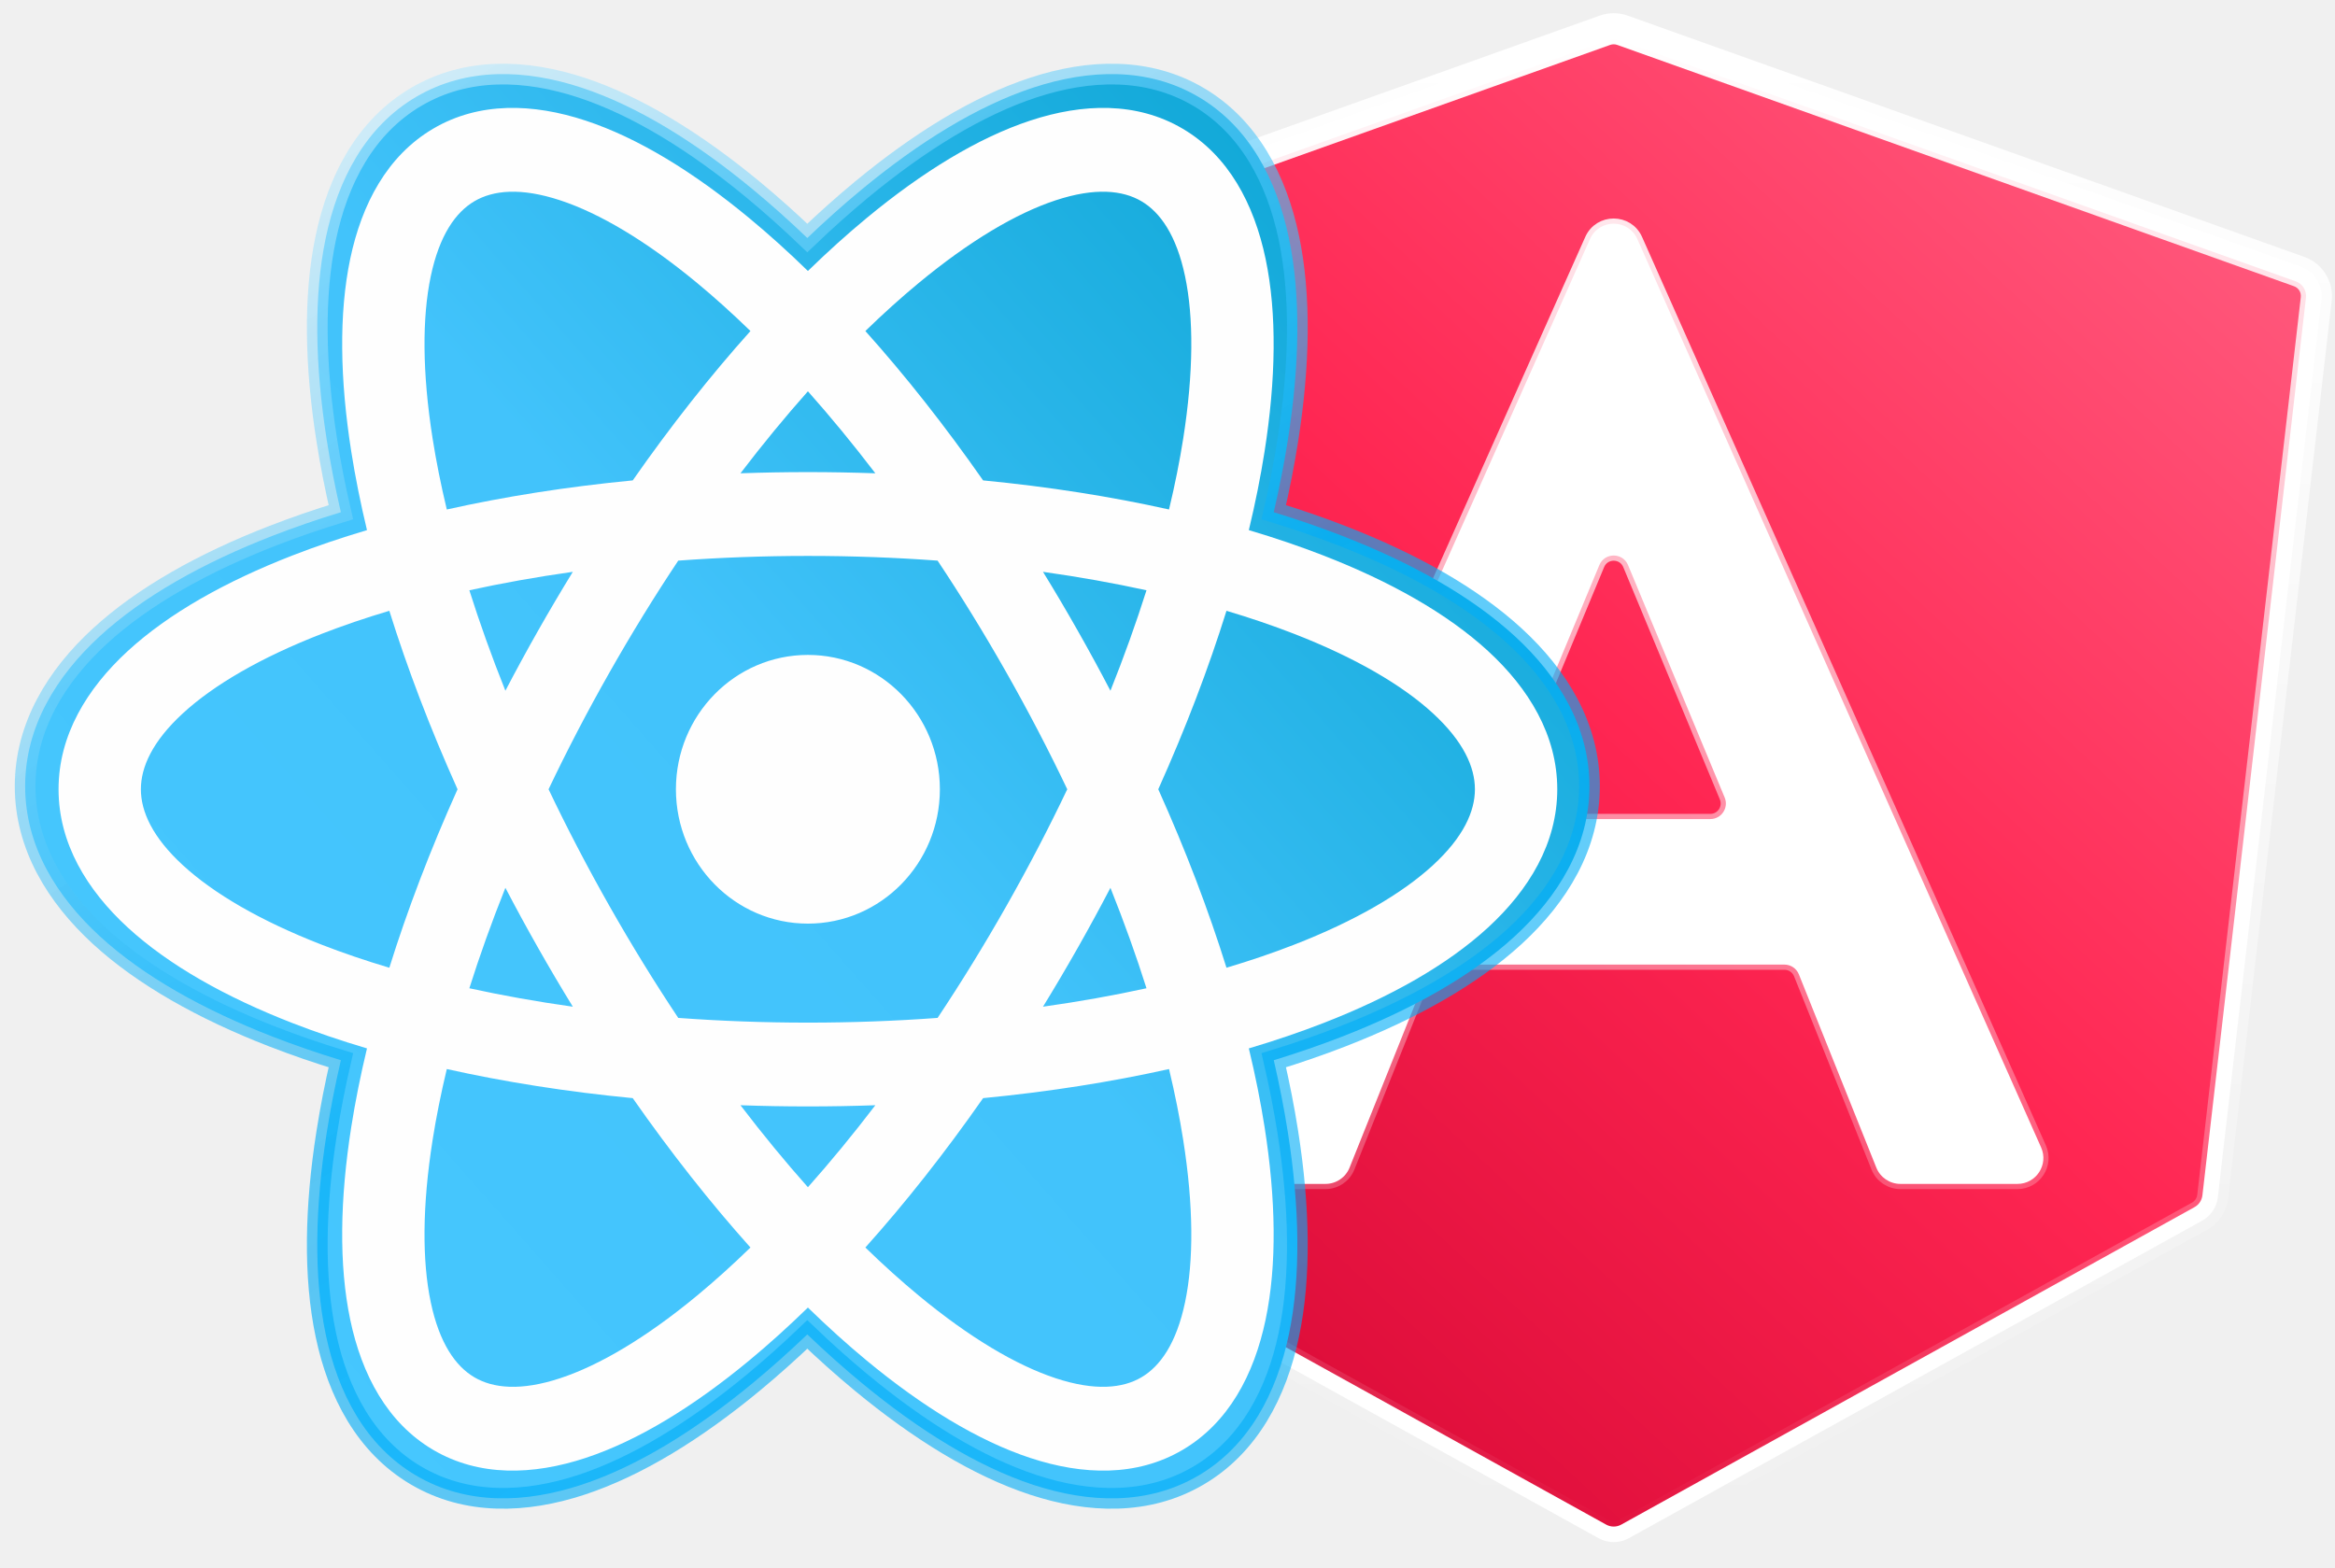
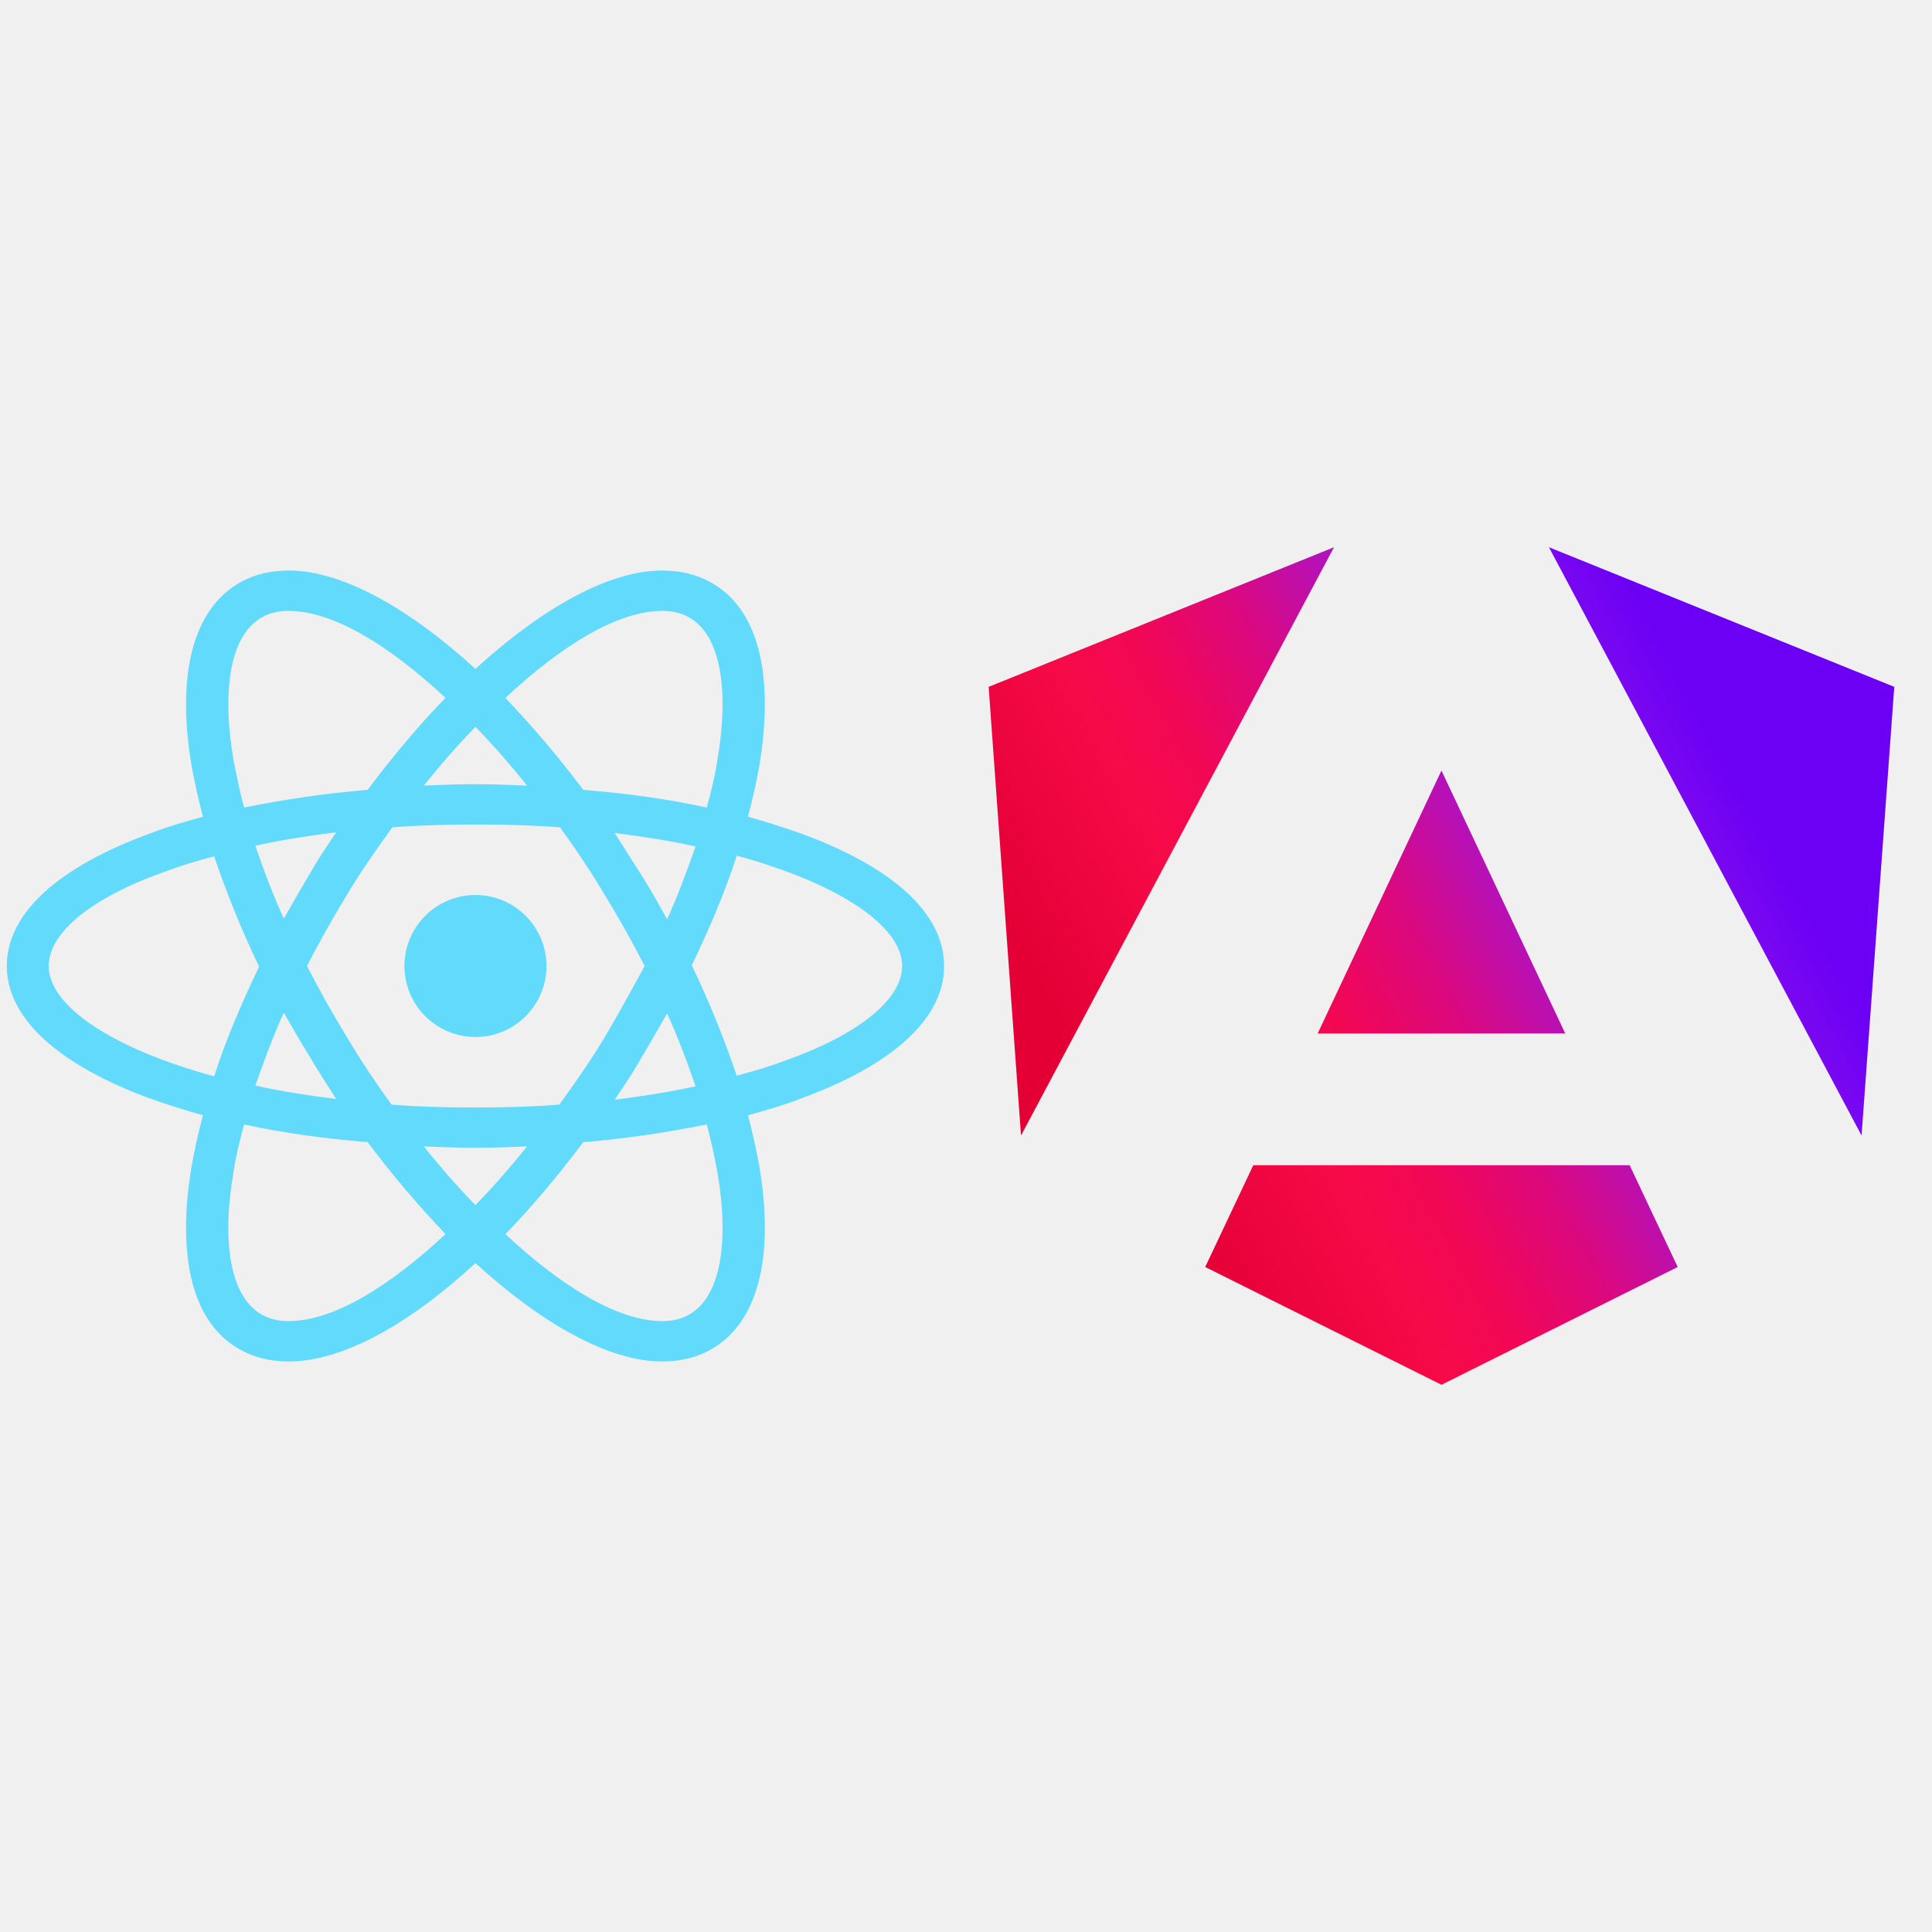
- <svg xmlns="http://www.w3.org/2000/svg" width="143" height="96" viewBox="0 0 143 96" fill="none">
-   <path d="M98.186 1.554L56.737 16.335C55.903 16.633 55.383 17.467 55.485 18.347L61.827 73.322C61.897 73.933 62.258 74.472 62.796 74.77L97.903 94.215C98.477 94.532 99.175 94.532 99.749 94.215L134.856 74.77C135.394 74.472 135.755 73.933 135.825 73.322L142.167 18.347C142.268 17.467 141.749 16.633 140.915 16.335L99.466 1.554C99.052 1.407 98.6 1.407 98.186 1.554Z" fill="white" stroke="url(#paint0_linear_21282_3684)" stroke-width="1.269" />
-   <path d="M57.057 17.232L98.506 2.451C98.713 2.377 98.939 2.377 99.146 2.451L140.595 17.232C141.012 17.381 141.272 17.798 141.221 18.238L134.88 73.213C134.844 73.518 134.664 73.788 134.395 73.937L99.287 93.382C99 93.541 98.652 93.541 98.365 93.382L63.257 73.937C62.988 73.788 62.808 73.518 62.772 73.213L56.431 18.238C56.38 17.798 56.64 17.381 57.057 17.232ZM97.375 14.641L72.561 70.28C72.093 71.33 72.861 72.513 74.01 72.513H81.177C81.826 72.513 82.409 72.119 82.65 71.517L87.393 59.679C87.538 59.318 87.888 59.081 88.277 59.081H109.283C109.672 59.081 110.022 59.318 110.167 59.679L114.91 71.517C115.151 72.119 115.734 72.513 116.383 72.513H123.553C124.701 72.513 125.469 71.332 125.003 70.282L100.274 14.643C99.716 13.387 97.934 13.386 97.375 14.641ZM92.029 48.849L97.947 34.612C98.272 33.83 99.38 33.83 99.705 34.612L105.623 48.849C105.883 49.476 105.423 50.167 104.744 50.167H92.908C92.229 50.167 91.769 49.476 92.029 48.849Z" fill="url(#paint1_linear_21282_3684)" stroke="url(#paint2_linear_21282_3684)" stroke-width="0.635" />
-   <path d="M49.441 14.577C48.334 13.518 47.231 12.532 46.135 11.626C42.599 8.7 39.02 6.491 35.609 5.367C32.199 4.244 28.597 4.105 25.487 5.933C22.379 7.76 20.7 11 19.952 14.561C19.203 18.125 19.292 22.382 20.013 26.962C20.237 28.387 20.525 29.86 20.875 31.372C19.416 31.819 18.021 32.301 16.698 32.815C12.44 34.47 8.772 36.522 6.112 38.966C3.453 41.41 1.54 44.51 1.54 48.155C1.54 51.8 3.453 54.9 6.112 57.344C8.772 59.788 12.44 61.84 16.698 63.495C18.021 64.009 19.416 64.491 20.875 64.938C20.525 66.451 20.237 67.923 20.013 69.348C19.292 73.928 19.203 78.184 19.952 81.749C20.7 85.311 22.379 88.55 25.486 90.377C28.596 92.205 32.199 92.066 35.609 90.943C39.02 89.819 42.599 87.61 46.135 84.684C47.23 83.778 48.334 82.792 49.441 81.733C50.548 82.792 51.652 83.778 52.748 84.684C56.284 87.61 59.863 89.819 63.274 90.943C66.684 92.066 70.286 92.205 73.396 90.377C76.504 88.55 78.183 85.311 78.931 81.749C79.68 78.184 79.591 73.928 78.87 69.348C78.646 67.923 78.358 66.45 78.008 64.938C79.467 64.491 80.861 64.009 82.183 63.495C86.442 61.84 90.11 59.788 92.77 57.344C95.429 54.9 97.342 51.8 97.342 48.155C97.342 44.51 95.429 41.41 92.77 38.966C90.11 36.522 86.442 34.47 82.183 32.815C80.861 32.301 79.466 31.819 78.007 31.372C78.358 29.86 78.645 28.387 78.87 26.962C79.591 22.382 79.68 18.125 78.931 14.561C78.183 11 76.503 7.76 73.396 5.933C70.286 4.105 66.684 4.244 63.273 5.367C59.862 6.491 56.284 8.7 52.747 11.626C51.652 12.532 50.548 13.518 49.441 14.577Z" fill="url(#paint3_linear_21282_3684)" stroke="url(#paint4_linear_21282_3684)" stroke-width="1.269" />
-   <path fill-rule="evenodd" clip-rule="evenodd" d="M29.054 12.325C30.201 11.651 31.89 11.473 34.303 12.268C36.716 13.063 39.575 14.752 42.695 17.334C43.767 18.221 44.858 19.204 45.959 20.275C43.519 22.998 41.093 26.068 38.75 29.424C34.724 29.812 30.9 30.416 27.363 31.206C27.002 29.699 26.712 28.246 26.493 26.857C25.857 22.815 25.85 19.45 26.38 16.925C26.911 14.4 27.907 12.999 29.054 12.325ZM45.875 13.35C47.067 14.335 48.27 15.42 49.478 16.597C50.686 15.42 51.89 14.335 53.081 13.35C56.481 10.537 59.888 8.442 63.101 7.384C66.314 6.325 69.611 6.225 72.424 7.879C75.237 9.533 76.801 12.49 77.507 15.851C78.214 19.213 78.135 23.265 77.442 27.669C77.2 29.213 76.878 30.816 76.481 32.47C78.086 32.946 79.611 33.465 81.045 34.022C85.138 35.613 88.623 37.57 91.13 39.874C93.636 42.178 95.37 45.035 95.37 48.342C95.37 51.649 93.636 54.506 91.13 56.81C88.623 59.114 85.138 61.071 81.045 62.662C79.611 63.219 78.086 63.738 76.481 64.214C76.879 65.868 77.2 67.472 77.443 69.015C78.136 73.419 78.214 77.471 77.507 80.833C76.801 84.194 75.238 87.151 72.424 88.805C69.611 90.459 66.314 90.359 63.101 89.3C59.888 88.242 56.481 86.147 53.081 83.335C51.89 82.349 50.686 81.263 49.478 80.087C48.27 81.263 47.067 82.349 45.875 83.335C42.476 86.148 39.068 88.242 35.855 89.3C32.642 90.359 29.345 90.459 26.532 88.805C23.719 87.151 22.155 84.194 21.449 80.833C20.743 77.471 20.821 73.419 21.514 69.015C21.757 67.472 22.078 65.868 22.475 64.214C20.87 63.738 19.345 63.219 17.911 62.662C13.818 61.071 10.332 59.114 7.826 56.81C5.319 54.506 3.586 51.649 3.586 48.342C3.586 45.035 5.319 42.178 7.826 39.874C10.332 37.57 13.818 35.613 17.911 34.022C19.345 33.465 20.87 32.946 22.475 32.47C22.078 30.816 21.757 29.212 21.514 27.669C20.821 23.265 20.743 19.213 21.449 15.851C22.155 12.49 23.719 9.533 26.532 7.879C29.345 6.225 32.643 6.325 35.855 7.384C39.068 8.442 42.476 10.537 45.875 13.35ZM45.348 28.989C46.717 27.196 48.099 25.518 49.478 23.966C50.858 25.518 52.239 27.196 53.608 28.989C52.247 28.941 50.869 28.916 49.478 28.916C48.087 28.916 46.709 28.941 45.348 28.989ZM28.744 36.154C30.753 35.714 32.872 35.335 35.081 35.024C34.359 36.2 33.649 37.402 32.953 38.629C32.258 39.855 31.59 41.082 30.951 42.307C30.11 40.203 29.374 38.146 28.744 36.154ZM37.321 41.196C35.96 43.594 34.718 45.984 33.595 48.342C34.718 50.699 35.961 53.09 37.321 55.488C38.681 57.887 40.093 60.178 41.537 62.346C44.103 62.535 46.758 62.635 49.478 62.635C52.198 62.635 54.853 62.535 57.42 62.346C58.864 60.178 60.276 57.887 61.636 55.488C62.996 53.09 64.239 50.699 65.361 48.342C64.239 45.984 62.996 43.594 61.636 41.196C60.276 38.797 58.864 36.507 57.42 34.338C54.853 34.149 52.198 34.05 49.478 34.05C46.758 34.05 44.103 34.149 41.537 34.338C40.093 36.506 38.681 38.797 37.321 41.196ZM23.844 37.411C24.941 40.925 26.339 44.598 28.021 48.342C26.339 52.086 24.941 55.759 23.844 59.273C22.382 58.838 21.001 58.367 19.709 57.865C15.953 56.405 13.088 54.729 11.205 52.999C9.322 51.268 8.628 49.69 8.628 48.342C8.628 46.994 9.322 45.416 11.205 43.685C13.088 41.955 15.953 40.279 19.709 38.819C21.001 38.317 22.382 37.846 23.844 37.411ZM30.951 54.377C30.11 56.48 29.374 58.538 28.744 60.53C30.753 60.97 32.872 61.349 35.081 61.66C34.359 60.484 33.649 59.282 32.954 58.055C32.258 56.829 31.59 55.602 30.951 54.377ZM26.493 69.827C26.712 68.438 27.002 66.985 27.363 65.478C30.9 66.268 34.724 66.872 38.75 67.26C41.094 70.616 43.519 73.685 45.959 76.409C44.858 77.48 43.767 78.463 42.695 79.35C39.575 81.932 36.716 83.621 34.303 84.416C31.889 85.211 30.2 85.033 29.053 84.359C27.906 83.685 26.911 82.284 26.38 79.759C25.85 77.234 25.857 73.869 26.493 69.827ZM56.262 79.35C55.189 78.463 54.098 77.48 52.997 76.409C55.438 73.685 57.863 70.616 60.207 67.26C64.233 66.872 68.056 66.268 71.594 65.478C71.954 66.984 72.245 68.438 72.463 69.827C73.099 73.869 73.107 77.234 72.576 79.759C72.046 82.284 71.05 83.685 69.903 84.359C68.756 85.033 67.067 85.211 64.653 84.416C62.24 83.621 59.382 81.932 56.262 79.35ZM49.478 72.717C50.858 71.166 52.239 69.488 53.608 67.695C52.247 67.743 50.869 67.768 49.478 67.768C48.087 67.768 46.709 67.743 45.348 67.695C46.717 69.488 48.099 71.166 49.478 72.717ZM70.213 60.53C68.203 60.97 66.085 61.349 63.875 61.66C64.597 60.484 65.307 59.282 66.003 58.055C66.698 56.829 67.366 55.602 68.005 54.377C68.846 56.48 69.583 58.538 70.213 60.53ZM75.112 59.273C74.016 55.759 72.618 52.086 70.935 48.342C72.617 44.598 74.016 40.925 75.112 37.411C76.574 37.846 77.955 38.317 79.246 38.819C83.002 40.279 85.868 41.955 87.751 43.685C89.634 45.416 90.327 46.994 90.327 48.342C90.327 49.69 89.634 51.268 87.751 52.999C85.868 54.729 83.002 56.405 79.246 57.865C77.955 58.367 76.574 58.838 75.112 59.273ZM60.207 29.424C64.233 29.812 68.056 30.416 71.593 31.206C71.954 29.7 72.245 28.246 72.463 26.857C73.099 22.815 73.107 19.45 72.576 16.925C72.046 14.4 71.05 12.999 69.903 12.325C68.756 11.651 67.067 11.473 64.653 12.268C62.24 13.063 59.382 14.752 56.262 17.334C55.189 18.221 54.098 19.204 52.997 20.275C55.438 22.999 57.863 26.068 60.207 29.424ZM68.005 42.307C68.846 40.203 69.582 38.146 70.213 36.154C68.203 35.714 66.085 35.335 63.875 35.024C64.598 36.2 65.308 37.402 66.003 38.629C66.699 39.855 67.366 41.082 68.005 42.307ZM57.56 48.342C57.56 52.887 53.941 56.571 49.477 56.571C45.013 56.571 41.395 52.887 41.395 48.342C41.395 43.797 45.013 40.113 49.477 40.113C53.941 40.113 57.56 43.797 57.56 48.342Z" fill="#FEFEFE" />
+ <svg xmlns="http://www.w3.org/2000/svg" width="256" height="256" enable-background="new 0 0 128 128">
+   <g>
+     <g stroke="null" id="svg_1" fill="#61DAFB">
+       <circle stroke="null" id="svg_2" r="9.409" cy="128" cx="63" />
+       <path stroke="null" id="svg_3" d="m105.954,110.377c-2.182,-0.75 -4.464,-1.5 -6.845,-2.156c0.595,-2.25 1.091,-4.499 1.488,-6.655c2.083,-12.374 -0.198,-21.091 -6.547,-24.466c-1.885,-1.031 -3.968,-1.5 -6.349,-1.5c-6.944,0 -15.773,4.874 -24.701,13.03c-8.928,-8.155 -17.757,-13.03 -24.701,-13.03c-2.381,0 -4.464,0.469 -6.349,1.5c-6.349,3.468 -8.631,12.186 -6.547,24.466c0.397,2.156 0.893,4.406 1.488,6.655c-2.381,0.656 -4.662,1.312 -6.845,2.156c-12.4,4.499 -19.146,10.686 -19.146,17.623s6.845,13.123 19.146,17.623c2.182,0.75 4.464,1.5 6.845,2.156c-0.595,2.25 -1.091,4.499 -1.488,6.655c-2.083,12.374 0.198,21.091 6.547,24.466c1.885,1.031 3.968,1.5 6.349,1.5c7.043,0 15.872,-4.874 24.701,-13.03c8.928,8.155 17.757,13.03 24.701,13.03c2.381,0 4.464,-0.469 6.349,-1.5c6.349,-3.468 8.631,-12.186 6.547,-24.466c-0.397,-2.156 -0.893,-4.406 -1.488,-6.655c2.381,-0.656 4.662,-1.312 6.845,-2.156c12.4,-4.499 19.146,-10.686 19.146,-17.623s-6.746,-13.123 -19.146,-17.623zm-14.682,-28.59c4.067,2.25 5.456,9.186 3.77,19.029c-0.298,1.969 -0.794,4.031 -1.389,6.187c-5.158,-1.125 -10.615,-1.875 -16.368,-2.343c-3.373,-4.499 -6.845,-8.53 -10.317,-12.186c7.341,-6.843 14.781,-11.53 20.832,-11.53c1.29,0 2.48,0.281 3.472,0.844l0,0l0,-0zm-11.111,55.587c-1.786,3 -3.869,5.999 -6.051,8.999c-3.67,0.281 -7.341,0.375 -11.111,0.375c-3.869,0 -7.539,-0.094 -11.111,-0.375c-2.182,-3 -4.166,-5.999 -5.952,-8.999c-1.885,-3.093 -3.67,-6.28 -5.258,-9.374c1.587,-3.093 3.373,-6.28 5.258,-9.374c1.786,-3 3.869,-5.999 6.051,-8.999c3.67,-0.281 7.341,-0.375 11.111,-0.375c3.869,0 7.539,0.094 11.111,0.375c2.182,3 4.166,5.999 5.952,8.999c1.885,3.093 3.67,6.28 5.258,9.374c-1.686,3.093 -3.373,6.187 -5.258,9.374zm8.234,-3.093c1.488,3.281 2.678,6.468 3.77,9.655c-3.373,0.75 -6.944,1.312 -10.714,1.781c1.19,-1.781 2.48,-3.656 3.571,-5.624c1.19,-1.969 2.282,-3.937 3.373,-5.812l0,0zm-25.396,25.403c-2.381,-2.437 -4.662,-5.062 -6.845,-7.78c2.282,0.094 4.563,0.187 6.845,0.187c2.282,0 4.563,-0.094 6.845,-0.187c-2.182,2.718 -4.464,5.343 -6.845,7.78zm-18.451,-14.061c-3.77,-0.469 -7.341,-1.031 -10.714,-1.781c1.091,-3.093 2.282,-6.374 3.77,-9.655c1.091,1.875 2.182,3.843 3.373,5.718c1.19,2.062 2.381,3.843 3.571,5.718l0,0l0,0zm-6.944,-23.903c-1.488,-3.281 -2.678,-6.468 -3.77,-9.655c3.373,-0.75 6.944,-1.312 10.714,-1.781c-1.19,1.781 -2.48,3.656 -3.571,5.624c-1.19,1.969 -2.282,3.937 -3.373,5.812l0,0zm25.396,-25.403c2.381,2.437 4.662,5.062 6.845,7.78c-2.282,-0.094 -4.563,-0.187 -6.845,-0.187c-2.282,0 -4.563,0.094 -6.845,0.187c2.182,-2.718 4.464,-5.343 6.845,-7.78zm22.023,19.685l-3.571,-5.624c3.77,0.469 7.341,1.031 10.714,1.781c-1.091,3.093 -2.282,6.374 -3.77,9.655c-1.091,-1.969 -2.182,-3.937 -3.373,-5.812l0,0zm-54.065,-15.186c-1.686,-9.843 -0.298,-16.779 3.77,-19.029c0.992,-0.562 2.182,-0.844 3.472,-0.844c5.952,0 13.392,4.593 20.832,11.53c-3.472,3.562 -6.944,7.687 -10.317,12.186c-5.754,0.469 -11.21,1.312 -16.368,2.343c-0.595,-2.156 -0.992,-4.218 -1.389,-6.187l0,0l0,0zm-24.503,27.184c0,-4.406 5.654,-9.093 15.575,-12.561c1.984,-0.75 4.166,-1.406 6.349,-1.969c1.587,4.687 3.571,9.655 5.952,14.623c-2.381,4.968 -4.464,9.843 -5.952,14.53c-13.69,-3.75 -21.923,-9.374 -21.923,-14.623zm28.272,46.213c-4.067,-2.25 -5.456,-9.186 -3.77,-19.029c0.298,-1.969 0.794,-4.031 1.389,-6.187c5.158,1.125 10.615,1.875 16.368,2.343c3.373,4.499 6.845,8.53 10.317,12.186c-7.341,6.843 -14.781,11.53 -20.832,11.53c-1.29,0 -2.48,-0.281 -3.472,-0.844l0,0l0,0zm60.314,-19.029c1.686,9.843 0.298,16.779 -3.77,19.029c-0.992,0.562 -2.182,0.844 -3.472,0.844c-5.952,0 -13.392,-4.593 -20.832,-11.53c3.472,-3.562 6.944,-7.687 10.317,-12.186c5.754,-0.469 11.21,-1.312 16.368,-2.343c0.595,2.156 0.992,4.218 1.389,6.187l0,0l0,-0zm8.928,-14.623c-1.984,0.75 -4.166,1.406 -6.349,1.969c-1.587,-4.687 -3.571,-9.655 -5.952,-14.623c2.381,-4.968 4.464,-9.843 5.952,-14.53c13.69,3.75 21.923,9.374 21.923,14.623c0,4.406 -5.754,9.093 -15.575,12.561z" />
+     </g>
+     <g stroke="null">
+       <g stroke="null">
+         <path stroke="null" d="m251,91.012l-4.333,59.45l-41.429,-77.953l45.763,18.503l0,0zm-28.695,76.872l-31.304,15.606l-31.305,-15.606l6.367,-13.482l49.875,0l6.367,13.482zm-31.304,-65.785l16.404,34.843l-32.808,0l16.404,-34.843zm-55.711,48.363l-4.289,-59.45l45.763,-18.503l-41.474,77.953l0,0z" fill="url(#svg_5)" id="svg_4" />
+       </g>
+     </g>
+   </g>
  <defs>
-     <linearGradient id="paint0_linear_21282_3684" x1="98.826" y1="2" x2="98.826" y2="94" gradientUnits="userSpaceOnUse">
-       <stop stop-color="white" />
-       <stop offset="1" stop-color="white" stop-opacity="0" />
-     </linearGradient>
-     <linearGradient id="paint1_linear_21282_3684" x1="56" y1="94" x2="141.709" y2="2.053" gradientUnits="userSpaceOnUse">
-       <stop stop-color="#CC002D" />
-       <stop offset="0.521" stop-color="#FF2652" />
-       <stop offset="1" stop-color="#FF6385" />
-     </linearGradient>
-     <linearGradient id="paint2_linear_21282_3684" x1="98.826" y1="2" x2="98.826" y2="94" gradientUnits="userSpaceOnUse">
-       <stop stop-color="white" />
-       <stop offset="1" stop-color="white" stop-opacity="0" />
-     </linearGradient>
-     <linearGradient id="paint3_linear_21282_3684" x1="2.175" y1="91.138" x2="97.978" y2="6.613" gradientUnits="userSpaceOnUse">
-       <stop stop-color="#47C8FF" />
-       <stop offset="0.508" stop-color="#42C3FB" />
-       <stop offset="1" stop-color="#009FCB" />
-     </linearGradient>
-     <linearGradient id="paint4_linear_21282_3684" x1="11.659" y1="-10.284" x2="87.729" y2="112.781" gradientUnits="userSpaceOnUse">
-       <stop stop-color="white" stop-opacity="0.59" />
-       <stop offset="0.508" stop-color="#00ADF7" stop-opacity="0.63" />
-       <stop offset="1" stop-color="#00ADF7" stop-opacity="0.58" />
+     <linearGradient x1="25.071%" y1="90.929%" x2="96.132%" y2="55.184%" id="svg_5">
+       <stop stop-color="#E40035" offset="0%" />
+       <stop stop-color="#F60A48" offset="24%" />
+       <stop stop-color="#F20755" offset="35.2%" />
+       <stop stop-color="#DC087D" offset="49.4%" />
+       <stop stop-color="#9717E7" offset="74.5%" />
+       <stop stop-color="#6C00F5" offset="100%" />
    </linearGradient>
  </defs>
</svg>
